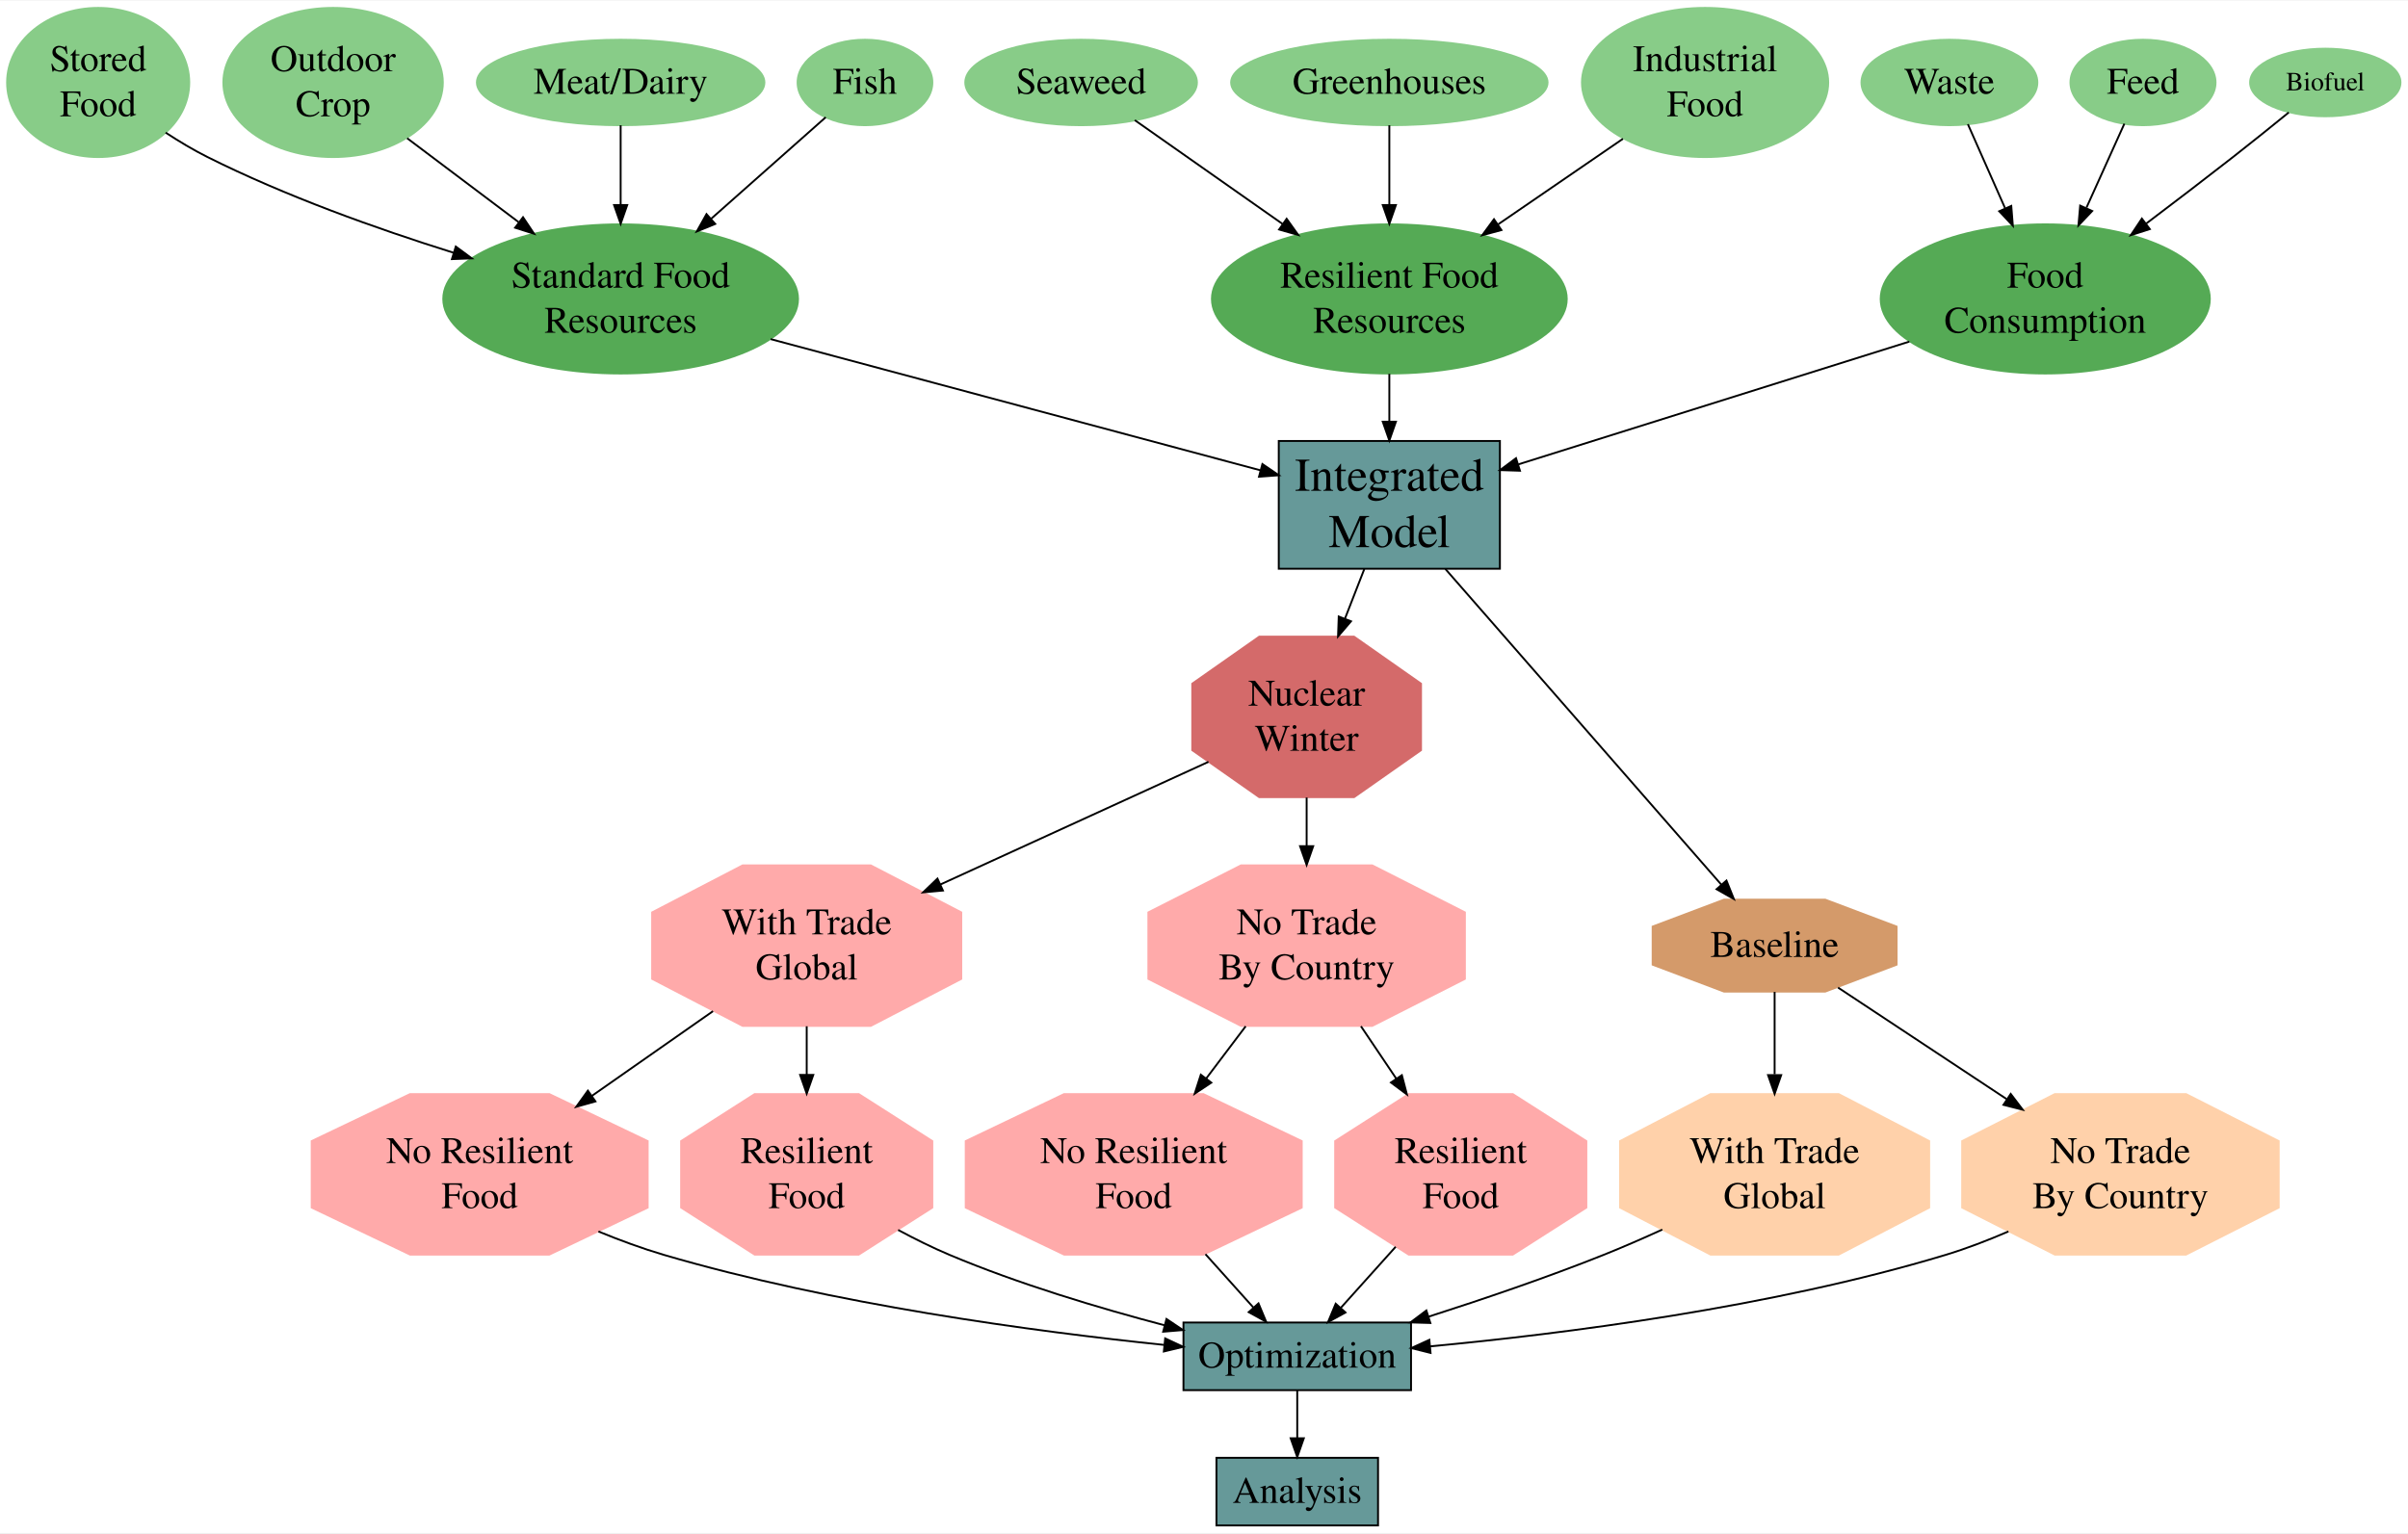
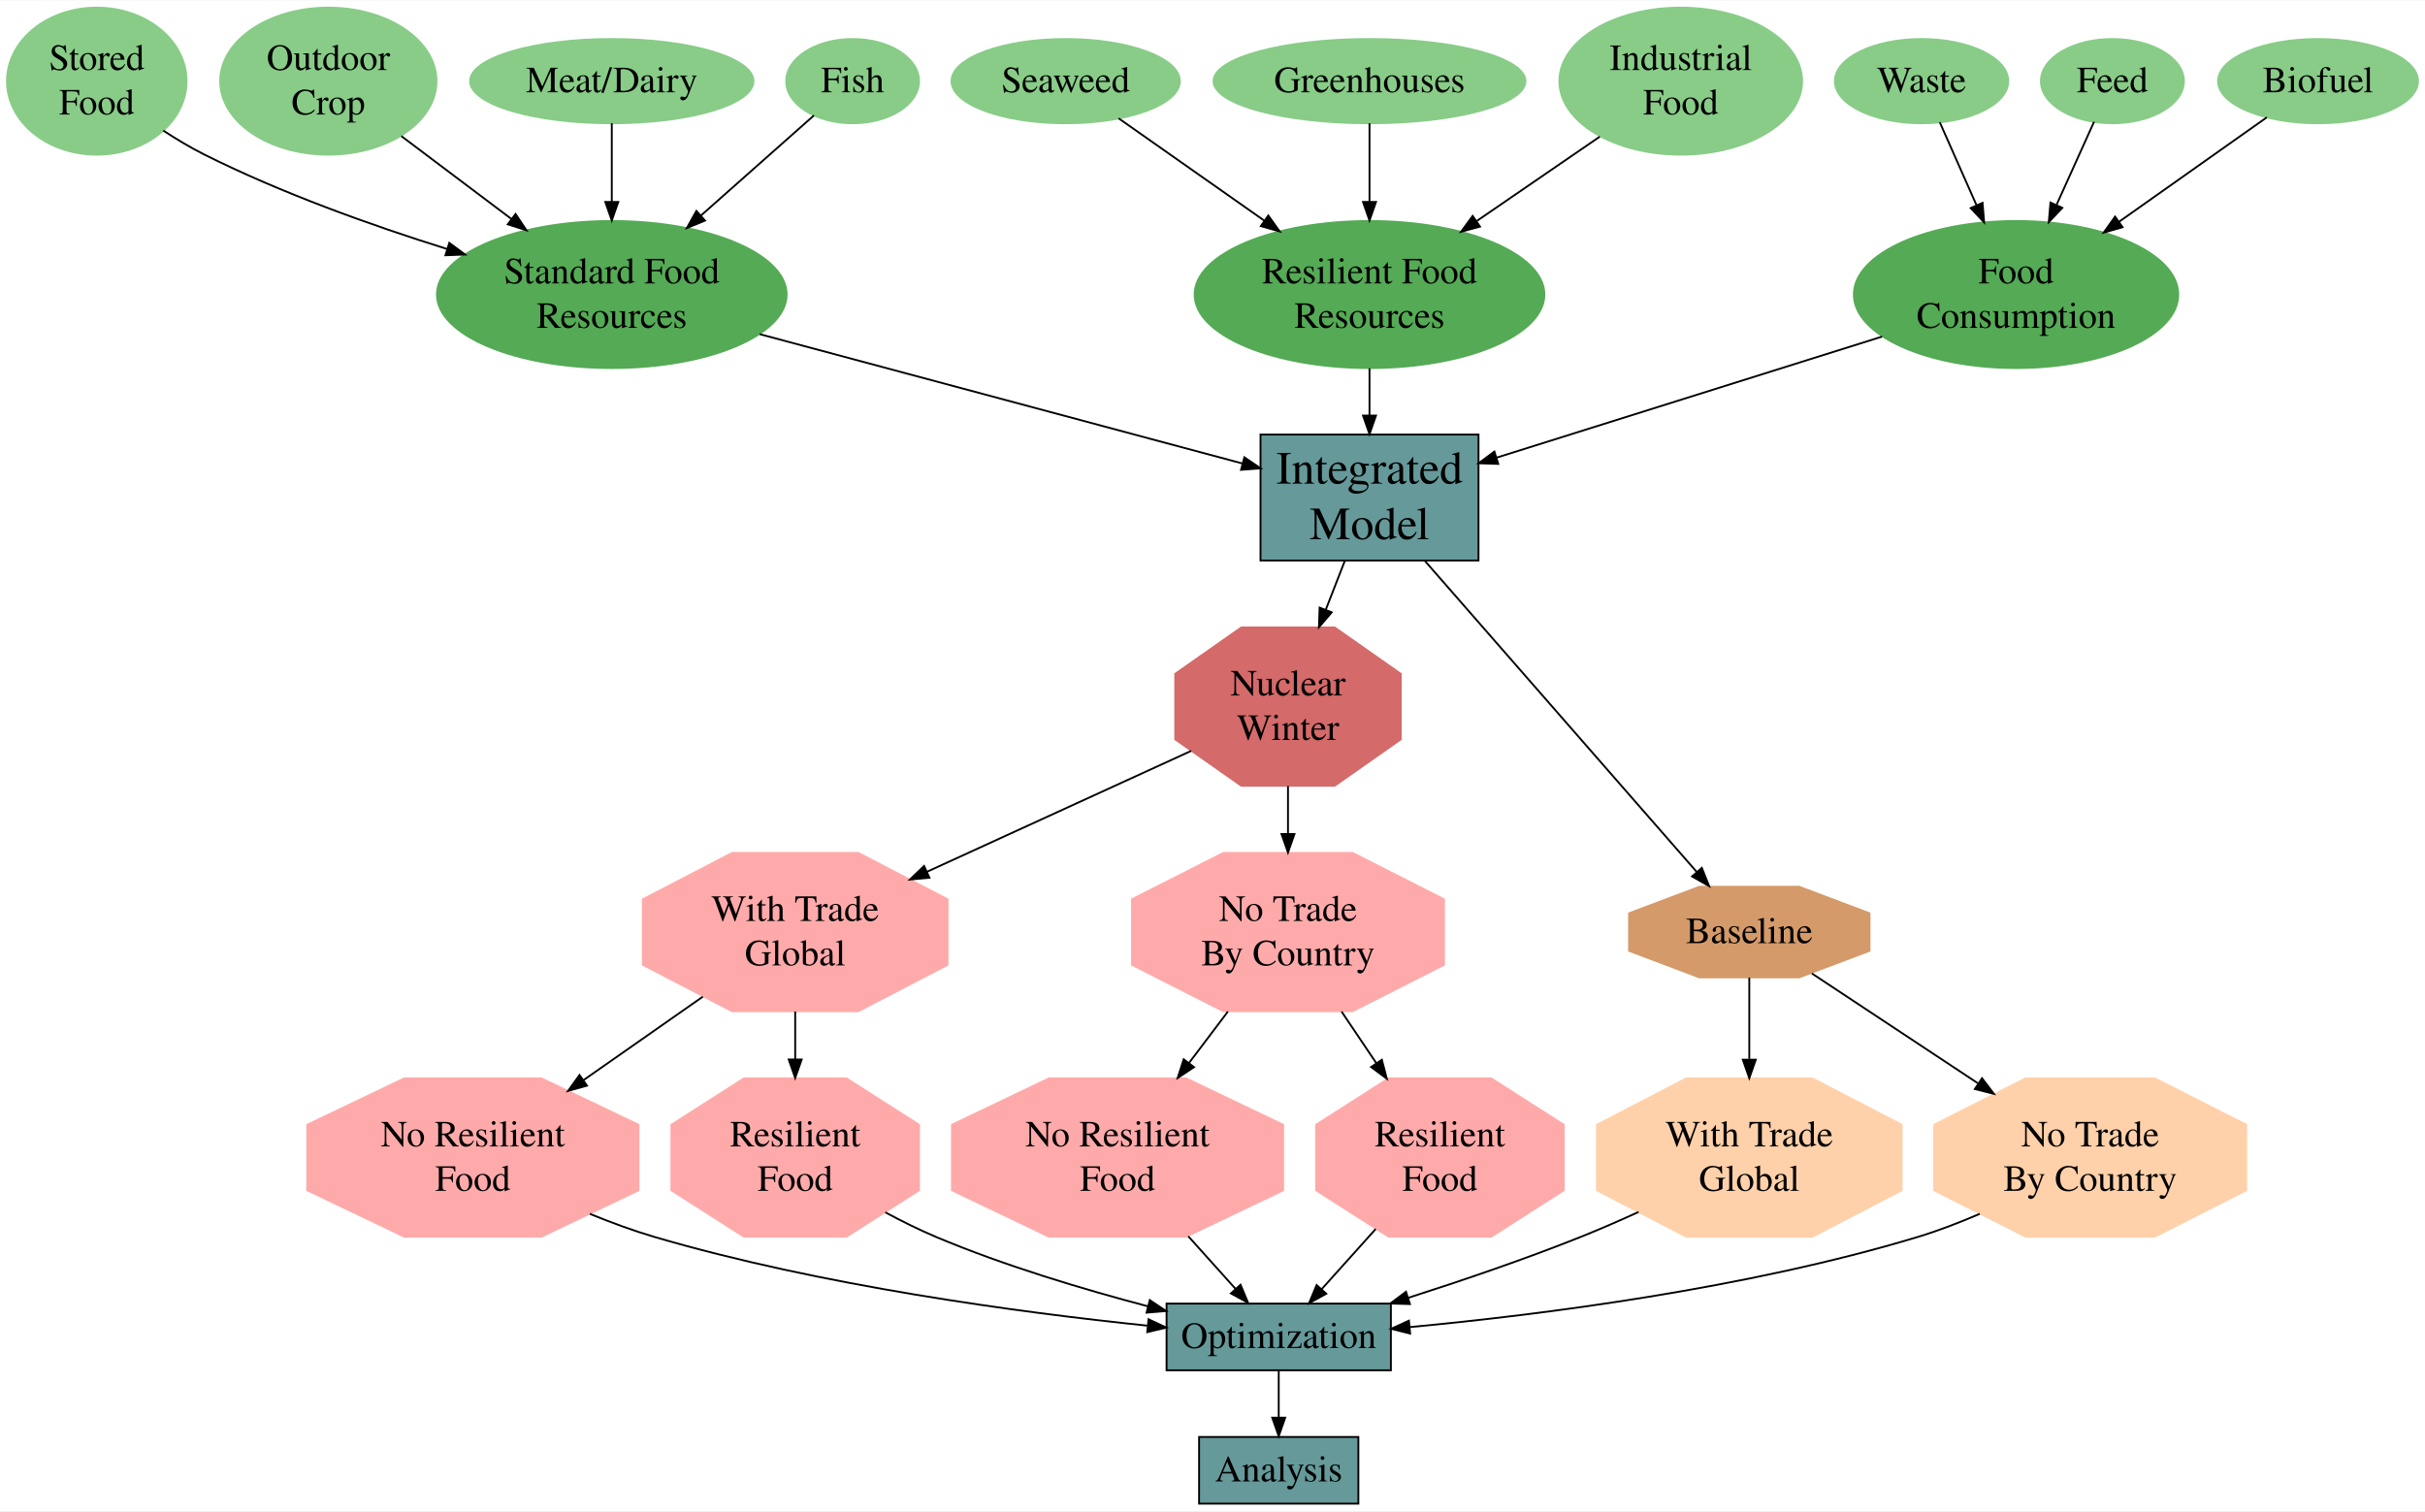
- <svg xmlns="http://www.w3.org/2000/svg" width="1281pt" height="816pt" viewBox="0.00 0.00 1281.24 815.56">
+ <svg xmlns="http://www.w3.org/2000/svg" width="1309pt" height="816pt" viewBox="0.00 0.00 1308.97 815.56">
  <g id="graph0" class="graph" transform="scale(1 1) rotate(0) translate(4 811.5552)">
-     <polygon fill="#ffffff" stroke="transparent" points="-4,4 -4,-811.555 1277.236,-811.555 1277.236,4 -4,4" />
+     <polygon fill="#ffffff" stroke="transparent" points="-4,4 -4,-811.555 1304.966,-811.555 1304.966,4 -4,4" />
    <g id="node1" class="node">
      <ellipse fill="#55aa55" stroke="#55aa55" cx="1084.233" cy="-652.761" rx="87.566" ry="39.696" />
      <text text-anchor="middle" x="1084.233" y="-658.761" font-family="Times,serif" font-size="20.00" fill="#000000">Food</text>
      <text text-anchor="middle" x="1084.233" y="-634.761" font-family="Times,serif" font-size="20.00" fill="#000000">Consumption</text>
    </g>
    <g id="node14" class="node">
      <polygon fill="#669999" stroke="#000000" points="794.066,-577.163 676.4,-577.163 676.4,-509.163 794.066,-509.163 794.066,-577.163" />
      <text text-anchor="middle" x="735.233" y="-550.663" font-family="Times,serif" font-size="25.00" fill="#000000">Integrated</text>
      <text text-anchor="middle" x="735.233" y="-520.663" font-family="Times,serif" font-size="25.00" fill="#000000">Model</text>
    </g>
    <g id="edge11" class="edge">
      <path fill="none" stroke="#000000" d="M1011.92,-630.053C950.832,-610.869 863.946,-583.583 803.911,-564.731" />
      <polygon fill="#000000" stroke="#000000" points="804.732,-561.32 794.143,-561.663 802.635,-567.998 804.732,-561.32" />
    </g>
    <g id="node2" class="node">
      <ellipse fill="#88cc88" stroke="#88cc88" cx="1033.233" cy="-767.957" rx="46.796" ry="22.756" />
      <text text-anchor="middle" x="1033.233" y="-761.957" font-family="Times,serif" font-size="20.00" fill="#000000">Waste</text>
    </g>
    <g id="edge1" class="edge">
      <path fill="none" stroke="#000000" d="M1043.066,-745.746C1048.676,-733.077 1055.936,-716.678 1062.794,-701.187" />
      <polygon fill="#000000" stroke="#000000" points="1066.146,-702.262 1066.994,-691.701 1059.745,-699.428 1066.146,-702.262" />
    </g>
    <g id="node3" class="node">
      <ellipse fill="#88cc88" stroke="#88cc88" cx="1136.233" cy="-767.957" rx="38.605" ry="22.756" />
      <text text-anchor="middle" x="1136.233" y="-761.957" font-family="Times,serif" font-size="20.00" fill="#000000">Feed</text>
    </g>
    <g id="edge2" class="edge">
      <path fill="none" stroke="#000000" d="M1126.33,-746.019C1120.62,-733.369 1113.202,-716.935 1106.187,-701.395" />
      <polygon fill="#000000" stroke="#000000" points="1109.194,-699.55 1101.89,-691.876 1102.814,-702.43 1109.194,-699.55" />
    </g>
    <g id="node4" class="node">
-       <ellipse fill="#88cc88" stroke="#88cc88" cx="1233.233" cy="-767.957" rx="40.005" ry="18" />
-       <text text-anchor="middle" x="1233.233" y="-763.757" font-family="Times,serif" font-size="14.00" fill="#000000">Biofuel</text>
+       <ellipse fill="#88cc88" stroke="#88cc88" cx="1247.233" cy="-767.957" rx="53.967" ry="22.756" />
+       <text text-anchor="middle" x="1247.233" y="-761.957" font-family="Times,serif" font-size="20.00" fill="#000000">Biofuel</text>
    </g>
    <g id="edge3" class="edge">
-       <path fill="none" stroke="#000000" d="M1213.797,-752.011C1204.848,-744.731 1194.057,-736.038 1184.233,-728.359 1169.332,-716.711 1153.023,-704.258 1137.98,-692.891" />
-       <polygon fill="#000000" stroke="#000000" points="1139.862,-689.926 1129.77,-686.699 1135.647,-695.515 1139.862,-689.926" />
+       <path fill="none" stroke="#000000" d="M1219.582,-748.416C1197.769,-733 1166.641,-711 1139.735,-691.986" />
+       <polygon fill="#000000" stroke="#000000" points="1141.722,-689.104 1131.535,-686.191 1137.682,-694.82 1141.722,-689.104" />
    </g>
    <g id="node5" class="node">
      <ellipse fill="#55aa55" stroke="#55aa55" cx="326.233" cy="-652.761" rx="94.385" ry="39.696" />
      <text text-anchor="middle" x="326.233" y="-658.761" font-family="Times,serif" font-size="20.00" fill="#000000">Standard Food</text>
      <text text-anchor="middle" x="326.233" y="-634.761" font-family="Times,serif" font-size="20.00" fill="#000000">Resources</text>
    </g>
    <g id="edge12" class="edge">
      <path fill="none" stroke="#000000" d="M406.063,-631.37C481.887,-611.051 594.686,-580.825 666.582,-561.559" />
      <polygon fill="#000000" stroke="#000000" points="667.694,-564.885 676.447,-558.916 665.882,-558.124 667.694,-564.885" />
    </g>
    <g id="node6" class="node">
      <ellipse fill="#88cc88" stroke="#88cc88" cx="48.233" cy="-767.957" rx="48.468" ry="39.696" />
      <text text-anchor="middle" x="48.233" y="-773.957" font-family="Times,serif" font-size="20.00" fill="#000000">Stored</text>
      <text text-anchor="middle" x="48.233" y="-749.957" font-family="Times,serif" font-size="20.00" fill="#000000">Food</text>
    </g>
    <g id="edge4" class="edge">
      <path fill="none" stroke="#000000" d="M84.141,-741.272C91.257,-736.614 98.823,-732.077 106.233,-728.359 147.756,-707.527 196.382,-690.153 237.343,-677.335" />
      <polygon fill="#000000" stroke="#000000" points="238.517,-680.635 247.039,-674.341 236.452,-673.947 238.517,-680.635" />
    </g>
    <g id="node7" class="node">
      <ellipse fill="#88cc88" stroke="#88cc88" cx="173.233" cy="-767.957" rx="58.391" ry="39.696" />
      <text text-anchor="middle" x="173.233" y="-773.957" font-family="Times,serif" font-size="20.00" fill="#000000">Outdoor</text>
      <text text-anchor="middle" x="173.233" y="-749.957" font-family="Times,serif" font-size="20.00" fill="#000000">Crop</text>
    </g>
    <g id="edge5" class="edge">
      <path fill="none" stroke="#000000" d="M212.635,-738.291C230.686,-724.7 252.373,-708.372 271.939,-693.64" />
      <polygon fill="#000000" stroke="#000000" points="274.294,-696.248 280.177,-687.437 270.083,-690.656 274.294,-696.248" />
    </g>
    <g id="node8" class="node">
      <ellipse fill="#88cc88" stroke="#88cc88" cx="326.233" cy="-767.957" rx="76.493" ry="22.756" />
      <text text-anchor="middle" x="326.233" y="-761.957" font-family="Times,serif" font-size="20.00" fill="#000000">Meat/Dairy</text>
    </g>
    <g id="edge6" class="edge">
      <path fill="none" stroke="#000000" d="M326.233,-745.198C326.233,-733.051 326.233,-717.593 326.233,-702.811" />
      <polygon fill="#000000" stroke="#000000" points="329.733,-702.733 326.233,-692.733 322.733,-702.733 329.733,-702.733" />
    </g>
    <g id="node9" class="node">
      <ellipse fill="#88cc88" stroke="#88cc88" cx="456.233" cy="-767.957" rx="35.854" ry="22.756" />
      <text text-anchor="middle" x="456.233" y="-761.957" font-family="Times,serif" font-size="20.00" fill="#000000">Fish</text>
    </g>
    <g id="edge7" class="edge">
      <path fill="none" stroke="#000000" d="M435.346,-749.449C418.918,-734.891 395.372,-714.026 374.354,-695.403" />
      <polygon fill="#000000" stroke="#000000" points="376.549,-692.671 366.744,-688.659 371.907,-697.91 376.549,-692.671" />
    </g>
    <g id="node10" class="node">
      <ellipse fill="#55aa55" stroke="#55aa55" cx="735.233" cy="-652.761" rx="94.405" ry="39.696" />
      <text text-anchor="middle" x="735.233" y="-658.761" font-family="Times,serif" font-size="20.00" fill="#000000">Resilient Food</text>
      <text text-anchor="middle" x="735.233" y="-634.761" font-family="Times,serif" font-size="20.00" fill="#000000">Resources</text>
    </g>
    <g id="edge13" class="edge">
      <path fill="none" stroke="#000000" d="M735.233,-612.884C735.233,-604.616 735.233,-595.859 735.233,-587.444" />
      <polygon fill="#000000" stroke="#000000" points="738.733,-587.408 735.233,-577.408 731.733,-587.408 738.733,-587.408" />
    </g>
    <g id="node11" class="node">
      <ellipse fill="#88cc88" stroke="#88cc88" cx="571.233" cy="-767.957" rx="61.633" ry="22.756" />
      <text text-anchor="middle" x="571.233" y="-761.957" font-family="Times,serif" font-size="20.00" fill="#000000">Seaweed</text>
    </g>
    <g id="edge8" class="edge">
      <path fill="none" stroke="#000000" d="M599.8,-747.892C621.413,-732.71 651.798,-711.367 678.313,-692.743" />
      <polygon fill="#000000" stroke="#000000" points="680.598,-695.415 686.769,-686.803 676.575,-689.687 680.598,-695.415" />
    </g>
    <g id="node12" class="node">
      <ellipse fill="#88cc88" stroke="#88cc88" cx="735.233" cy="-767.957" rx="84.196" ry="22.756" />
      <text text-anchor="middle" x="735.233" y="-761.957" font-family="Times,serif" font-size="20.00" fill="#000000">Greenhouses</text>
    </g>
    <g id="edge9" class="edge">
      <path fill="none" stroke="#000000" d="M735.233,-745.198C735.233,-733.051 735.233,-717.593 735.233,-702.811" />
      <polygon fill="#000000" stroke="#000000" points="738.733,-702.733 735.233,-692.733 731.733,-702.733 738.733,-702.733" />
    </g>
    <g id="node13" class="node">
      <ellipse fill="#88cc88" stroke="#88cc88" cx="903.233" cy="-767.957" rx="65.521" ry="39.696" />
      <text text-anchor="middle" x="903.233" y="-773.957" font-family="Times,serif" font-size="20.00" fill="#000000">Industrial</text>
      <text text-anchor="middle" x="903.233" y="-749.957" font-family="Times,serif" font-size="20.00" fill="#000000">Food</text>
    </g>
    <g id="edge10" class="edge">
      <path fill="none" stroke="#000000" d="M859.532,-737.991C839.276,-724.102 814.923,-707.404 793.162,-692.482" />
      <polygon fill="#000000" stroke="#000000" points="794.875,-689.413 784.649,-686.645 790.917,-695.187 794.875,-689.413" />
    </g>
    <g id="node15" class="node">
      <polygon fill="#d46a6a" stroke="#d46a6a" points="752.102,-412.607 752.102,-447.999 716.446,-473.024 666.02,-473.024 630.364,-447.999 630.364,-412.607 666.02,-387.581 716.446,-387.581 752.102,-412.607" />
      <text text-anchor="middle" x="691.233" y="-436.303" font-family="Times,serif" font-size="20.00" fill="#000000">Nuclear</text>
      <text text-anchor="middle" x="691.233" y="-412.303" font-family="Times,serif" font-size="20.00" fill="#000000">Winter</text>
    </g>
    <g id="edge15" class="edge">
      <path fill="none" stroke="#000000" d="M721.912,-508.995C718.68,-500.705 715.151,-491.651 711.673,-482.731" />
      <polygon fill="#000000" stroke="#000000" points="714.83,-481.193 707.937,-473.148 708.308,-483.736 714.83,-481.193" />
    </g>
    <g id="node16" class="node">
      <polygon fill="#d49a6a" stroke="#d49a6a" points="1005.14,-298.44 1005.14,-318.723 967.119,-333.065 913.348,-333.065 875.326,-318.723 875.326,-298.44 913.348,-284.098 967.119,-284.098 1005.14,-298.44" />
      <text text-anchor="middle" x="940.233" y="-302.582" font-family="Times,serif" font-size="20.00" fill="#000000">Baseline</text>
    </g>
    <g id="edge14" class="edge">
      <path fill="none" stroke="#000000" d="M765.042,-509.053C804.431,-463.98 873.326,-385.144 911.94,-340.957" />
      <polygon fill="#000000" stroke="#000000" points="914.61,-343.221 918.555,-333.388 909.339,-338.615 914.61,-343.221" />
    </g>
    <g id="node17" class="node">
      <polygon fill="#ffaaaa" stroke="#ffaaaa" points="507.48,-290.886 507.48,-326.277 459.301,-351.303 391.165,-351.303 342.986,-326.277 342.986,-290.886 391.165,-265.86 459.301,-265.86 507.48,-290.886" />
      <text text-anchor="middle" x="425.233" y="-314.582" font-family="Times,serif" font-size="20.00" fill="#000000">With Trade</text>
      <text text-anchor="middle" x="425.233" y="-290.582" font-family="Times,serif" font-size="20.00" fill="#000000">Global</text>
    </g>
    <g id="edge16" class="edge">
      <path fill="none" stroke="#000000" d="M638.997,-406.4C598.231,-387.745 541.173,-361.635 496.259,-341.083" />
      <polygon fill="#000000" stroke="#000000" points="497.707,-337.897 487.158,-336.918 494.795,-344.262 497.707,-337.897" />
    </g>
    <g id="node18" class="node">
      <polygon fill="#ffaaaa" stroke="#ffaaaa" points="775.449,-290.886 775.449,-326.277 726.116,-351.303 656.35,-351.303 607.018,-326.277 607.018,-290.886 656.35,-265.86 726.116,-265.86 775.449,-290.886" />
      <text text-anchor="middle" x="691.233" y="-314.582" font-family="Times,serif" font-size="20.00" fill="#000000">No Trade</text>
      <text text-anchor="middle" x="691.233" y="-290.582" font-family="Times,serif" font-size="20.00" fill="#000000">By Country</text>
    </g>
    <g id="edge17" class="edge">
      <path fill="none" stroke="#000000" d="M691.233,-387.388C691.233,-379.025 691.233,-370.166 691.233,-361.522" />
      <polygon fill="#000000" stroke="#000000" points="694.733,-361.519 691.233,-351.519 687.733,-361.519 694.733,-361.519" />
    </g>
    <g id="node23" class="node">
      <polygon fill="#ffd1aa" stroke="#ffd1aa" points="1022.48,-169.165 1022.48,-204.556 974.301,-229.582 906.165,-229.582 857.986,-204.556 857.986,-169.165 906.165,-144.139 974.301,-144.139 1022.48,-169.165" />
      <text text-anchor="middle" x="940.233" y="-192.861" font-family="Times,serif" font-size="20.00" fill="#000000">With Trade</text>
      <text text-anchor="middle" x="940.233" y="-168.861" font-family="Times,serif" font-size="20.00" fill="#000000">Global</text>
    </g>
    <g id="edge22" class="edge">
      <path fill="none" stroke="#000000" d="M940.233,-283.95C940.233,-271.307 940.233,-255.384 940.233,-240.111" />
      <polygon fill="#000000" stroke="#000000" points="943.733,-239.689 940.233,-229.689 936.733,-239.689 943.733,-239.689" />
    </g>
    <g id="node24" class="node">
      <polygon fill="#ffd1aa" stroke="#ffd1aa" points="1208.449,-169.165 1208.449,-204.556 1159.116,-229.582 1089.35,-229.582 1040.018,-204.556 1040.018,-169.165 1089.35,-144.139 1159.116,-144.139 1208.449,-169.165" />
      <text text-anchor="middle" x="1124.233" y="-192.861" font-family="Times,serif" font-size="20.00" fill="#000000">No Trade</text>
      <text text-anchor="middle" x="1124.233" y="-168.861" font-family="Times,serif" font-size="20.00" fill="#000000">By Country</text>
    </g>
    <g id="edge23" class="edge">
      <path fill="none" stroke="#000000" d="M973.982,-286.256C999.005,-269.702 1033.795,-246.688 1063.598,-226.973" />
      <polygon fill="#000000" stroke="#000000" points="1065.854,-229.677 1072.263,-221.24 1061.992,-223.838 1065.854,-229.677" />
    </g>
    <g id="node19" class="node">
      <polygon fill="#ffaaaa" stroke="#ffaaaa" points="340.628,-169.165 340.628,-204.556 288.262,-229.582 214.204,-229.582 161.838,-204.556 161.838,-169.165 214.204,-144.139 288.262,-144.139 340.628,-169.165" />
      <text text-anchor="middle" x="251.233" y="-192.861" font-family="Times,serif" font-size="20.00" fill="#000000">No Resilient</text>
      <text text-anchor="middle" x="251.233" y="-168.861" font-family="Times,serif" font-size="20.00" fill="#000000">Food</text>
    </g>
    <g id="edge18" class="edge">
      <path fill="none" stroke="#000000" d="M375.372,-273.701C355.247,-259.623 331.859,-243.262 310.844,-228.561" />
      <polygon fill="#000000" stroke="#000000" points="312.815,-225.668 302.614,-222.804 308.802,-231.404 312.815,-225.668" />
    </g>
    <g id="node20" class="node">
      <polygon fill="#ffaaaa" stroke="#ffaaaa" points="492.067,-169.165 492.067,-204.556 452.916,-229.582 397.55,-229.582 358.4,-204.556 358.4,-169.165 397.55,-144.139 452.916,-144.139 492.067,-169.165" />
      <text text-anchor="middle" x="425.233" y="-192.861" font-family="Times,serif" font-size="20.00" fill="#000000">Resilient</text>
      <text text-anchor="middle" x="425.233" y="-168.861" font-family="Times,serif" font-size="20.00" fill="#000000">Food</text>
    </g>
    <g id="edge19" class="edge">
      <path fill="none" stroke="#000000" d="M425.233,-265.667C425.233,-257.304 425.233,-248.444 425.233,-239.801" />
      <polygon fill="#000000" stroke="#000000" points="428.733,-239.798 425.233,-229.798 421.733,-239.798 428.733,-239.798" />
    </g>
    <g id="node21" class="node">
      <polygon fill="#ffaaaa" stroke="#ffaaaa" points="688.628,-169.165 688.628,-204.556 636.262,-229.582 562.205,-229.582 509.838,-204.556 509.838,-169.165 562.205,-144.139 636.262,-144.139 688.628,-169.165" />
      <text text-anchor="middle" x="599.233" y="-192.861" font-family="Times,serif" font-size="20.00" fill="#000000">No Resilient</text>
      <text text-anchor="middle" x="599.233" y="-168.861" font-family="Times,serif" font-size="20.00" fill="#000000">Food</text>
    </g>
    <g id="edge20" class="edge">
      <path fill="none" stroke="#000000" d="M658.797,-265.667C651.995,-256.668 644.759,-247.093 637.759,-237.833" />
      <polygon fill="#000000" stroke="#000000" points="640.508,-235.665 631.686,-229.798 634.924,-239.886 640.508,-235.665" />
    </g>
    <g id="node22" class="node">
      <polygon fill="#ffaaaa" stroke="#ffaaaa" points="840.067,-169.165 840.067,-204.556 800.917,-229.582 745.55,-229.582 706.4,-204.556 706.4,-169.165 745.55,-144.139 800.917,-144.139 840.067,-169.165" />
      <text text-anchor="middle" x="773.233" y="-192.861" font-family="Times,serif" font-size="20.00" fill="#000000">Resilient</text>
      <text text-anchor="middle" x="773.233" y="-168.861" font-family="Times,serif" font-size="20.00" fill="#000000">Food</text>
    </g>
    <g id="edge21" class="edge">
      <path fill="none" stroke="#000000" d="M720.143,-265.667C726.215,-256.654 732.676,-247.064 738.924,-237.79" />
      <polygon fill="#000000" stroke="#000000" points="741.9,-239.636 744.584,-229.387 736.094,-235.725 741.9,-239.636" />
    </g>
    <g id="node25" class="node">
      <polygon fill="#669999" stroke="#000000" points="746.776,-108 625.69,-108 625.69,-72 746.776,-72 746.776,-108" />
      <text text-anchor="middle" x="686.233" y="-84" font-family="Times,serif" font-size="20.00" fill="#000000">Optimization</text>
    </g>
    <g id="edge26" class="edge">
      <path fill="none" stroke="#000000" d="M314.412,-156.456C325.818,-151.769 337.741,-147.374 349.233,-144 439.002,-117.643 546.235,-103.256 615.24,-96.101" />
      <polygon fill="#000000" stroke="#000000" points="615.962,-99.546 625.558,-95.055 615.256,-92.581 615.962,-99.546" />
    </g>
    <g id="edge27" class="edge">
      <path fill="none" stroke="#000000" d="M473.87,-157.27C482.794,-152.468 492.159,-147.823 501.233,-144 538.013,-128.504 580.684,-115.725 615.77,-106.495" />
      <polygon fill="#000000" stroke="#000000" points="616.651,-109.882 625.454,-103.986 614.895,-103.106 616.651,-109.882" />
    </g>
    <g id="edge28" class="edge">
      <path fill="none" stroke="#000000" d="M637.393,-144.376C646.062,-134.725 655.018,-124.753 662.856,-116.027" />
      <polygon fill="#000000" stroke="#000000" points="665.621,-118.186 669.7,-108.407 660.413,-113.508 665.621,-118.186" />
    </g>
    <g id="edge29" class="edge">
      <path fill="none" stroke="#000000" d="M738.598,-148.3C728.802,-137.394 718.38,-125.79 709.433,-115.83" />
      <polygon fill="#000000" stroke="#000000" points="711.902,-113.34 702.616,-108.239 706.694,-118.018 711.902,-113.34" />
    </g>
    <g id="edge24" class="edge">
      <path fill="none" stroke="#000000" d="M880.475,-157.469C870.149,-152.75 859.45,-148.081 849.233,-144 819.138,-131.978 785.209,-120.428 756.129,-111.118" />
      <polygon fill="#000000" stroke="#000000" points="757.056,-107.74 746.466,-108.049 754.937,-114.412 757.056,-107.74" />
    </g>
    <g id="edge25" class="edge">
      <path fill="none" stroke="#000000" d="M1064.647,-156.47C1053.734,-151.753 1042.294,-147.344 1031.233,-144 938.725,-116.036 827.652,-101.959 757.005,-95.318" />
      <polygon fill="#000000" stroke="#000000" points="757.159,-91.818 746.881,-94.392 756.521,-98.789 757.159,-91.818" />
    </g>
    <g id="node26" class="node">
      <polygon fill="#669999" stroke="#000000" points="729.221,-36 643.245,-36 643.245,0 729.221,0 729.221,-36" />
      <text text-anchor="middle" x="686.233" y="-12" font-family="Times,serif" font-size="20.00" fill="#000000">Analysis</text>
    </g>
    <g id="edge30" class="edge">
      <path fill="none" stroke="#000000" d="M686.233,-71.831C686.233,-64.131 686.233,-54.974 686.233,-46.417" />
      <polygon fill="#000000" stroke="#000000" points="689.733,-46.413 686.233,-36.413 682.733,-46.413 689.733,-46.413" />
    </g>
  </g>
</svg>
